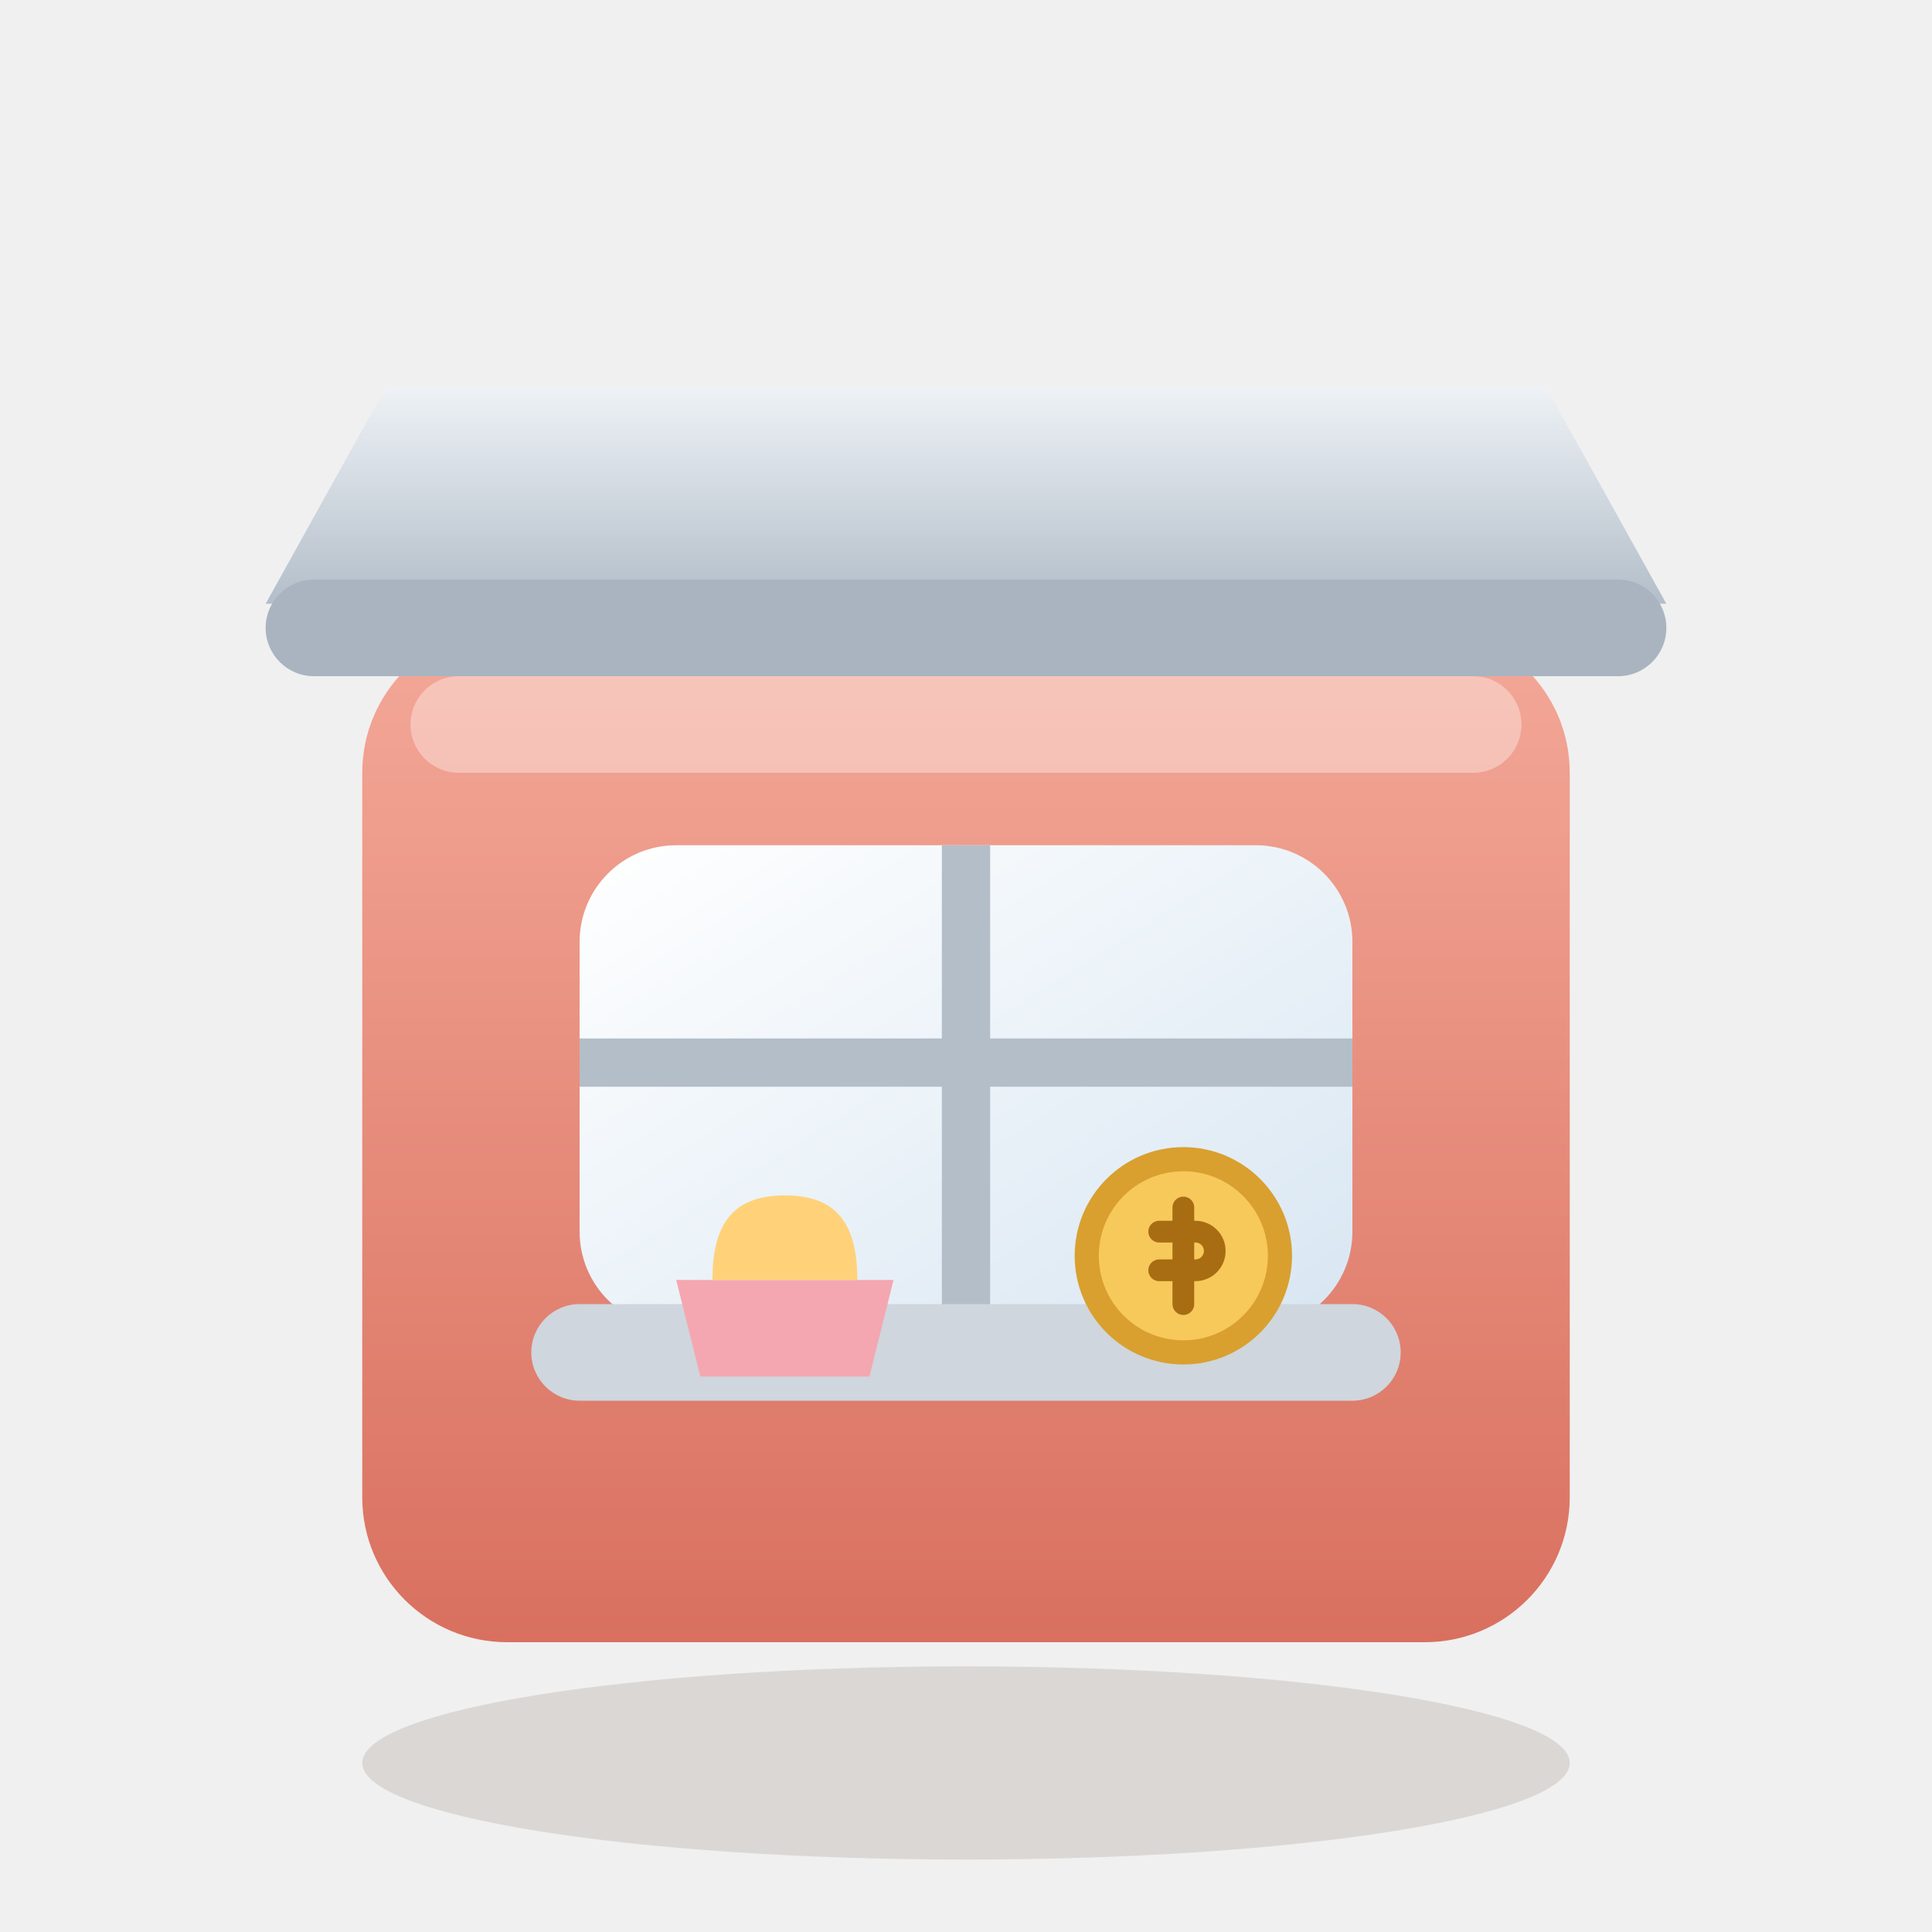
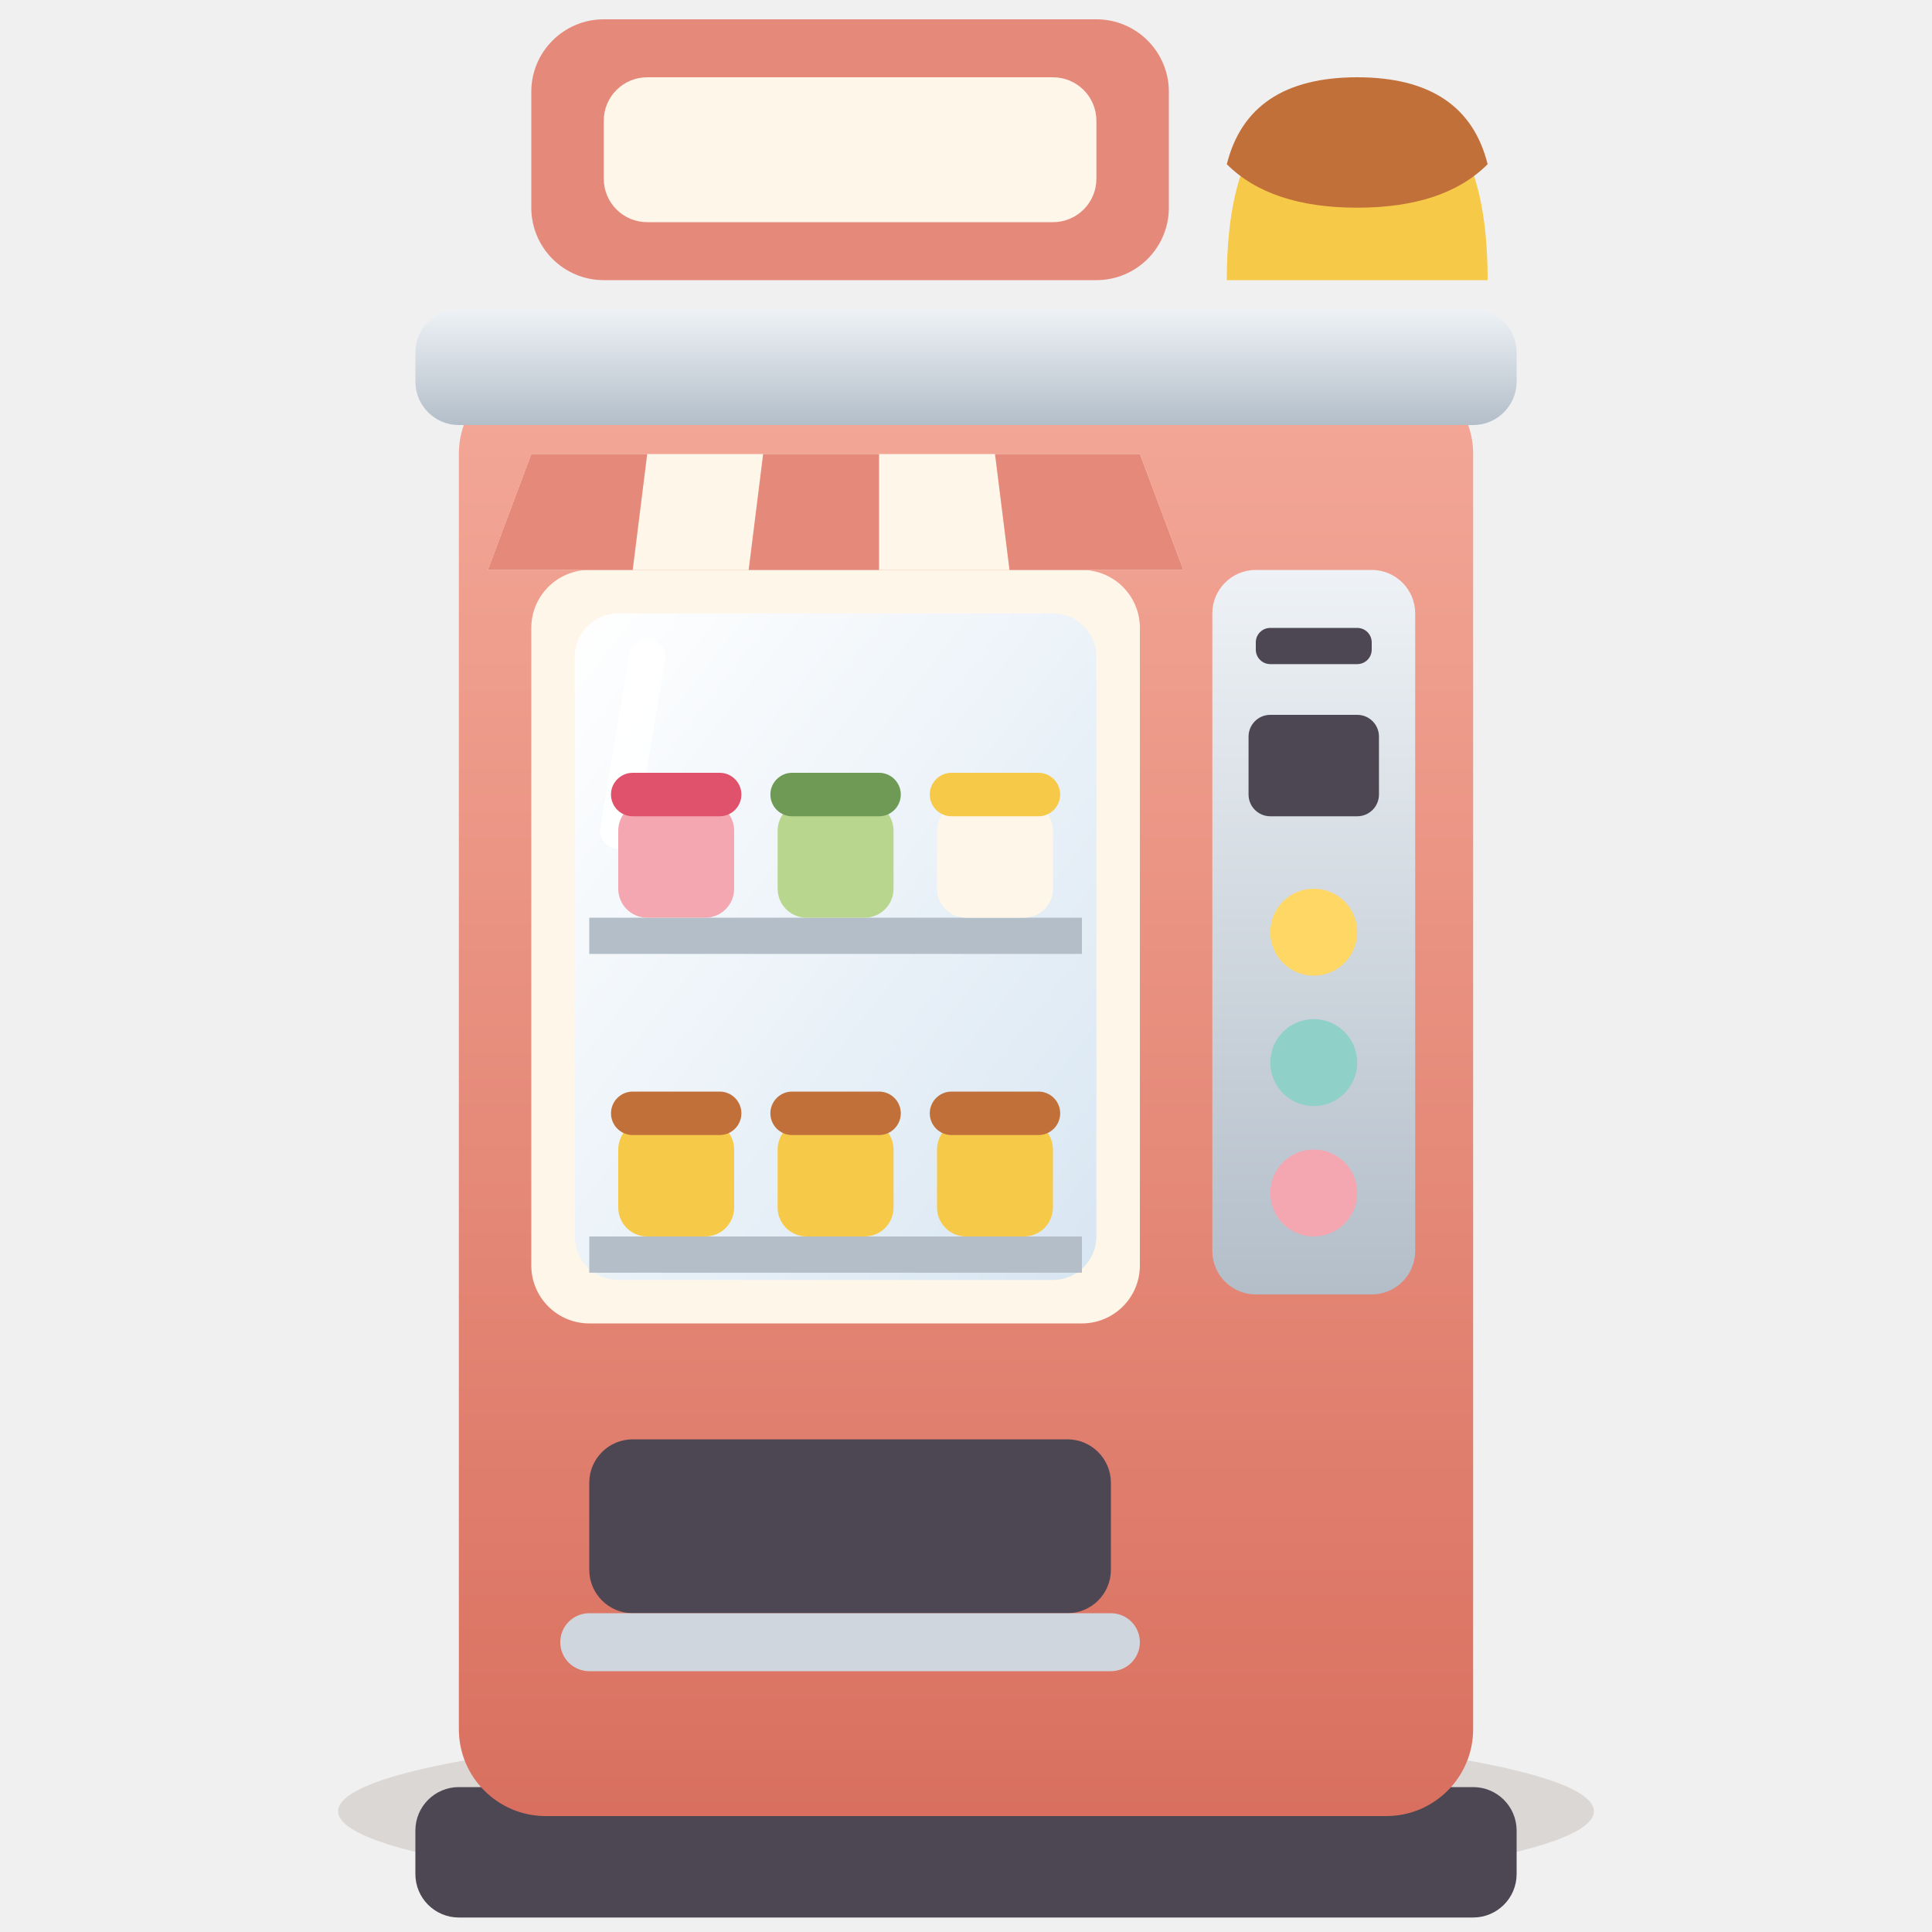
<svg xmlns="http://www.w3.org/2000/svg" viewBox="0 0 160 160">
  <defs>
    <linearGradient id="metalH" x1="0" y1="0" x2="0" y2="1">
      <stop offset="0" stop-color="#eef2f6" />
      <stop offset="1" stop-color="#b3bec9" />
    </linearGradient>
    <linearGradient id="accent" x1="0" y1="0" x2="0" y2="1">
      <stop offset="0" stop-color="#f4a898" />
      <stop offset="1" stop-color="#d9705f" />
    </linearGradient>
    <linearGradient id="win" x1="0" y1="0" x2="1" y2="1">
      <stop offset="0" stop-color="#ffffff" />
      <stop offset="1" stop-color="#d8e6f2" />
    </linearGradient>
  </defs>
-   <ellipse cx="80" cy="146" rx="50" ry="8" fill="#5a3d28" opacity=".14" />
-   <rect x="30" y="52" width="100" height="84" rx="12" fill="url(#accent)" />
-   <rect x="34" y="56" width="92" height="8" rx="4" fill="#ffffff" opacity=".35" />
-   <path d="M22 50 L138 50 L128 32 L32 32 Z" fill="url(#metalH)" />
-   <rect x="22" y="48" width="116" height="8" rx="4" fill="#a9b4c0" />
-   <rect x="48" y="70" width="64" height="40" rx="8" fill="url(#win)" />
-   <rect x="48" y="86" width="64" height="4" fill="#b3bec9" />
-   <rect x="78" y="70" width="4" height="40" fill="#b3bec9" />
-   <rect x="44" y="108" width="72" height="8" rx="4" fill="#cfd6dd" />
-   <path d="M56 106 h18 l-2 8 h-14 Z" fill="#f4a7b0" />
-   <path d="M59 106 c0-5 2-7 6-7 s6 2 6 7" fill="#ffd27a" />
-   <circle cx="98" cy="104" r="8" fill="#f7c95a" stroke="#d9a02f" stroke-width="2" />
-   <path d="M98 100 v8 M96 102 h3 a1.6 1.6 0 0 1 0 3.2 h-3" fill="none" stroke="#a86d12" stroke-width="1.8" stroke-linecap="round" />
+   <ellipse cx="80" cy="150" rx="52" ry="7" fill="#5a3d28" opacity=".14" />
+   <g transform="translate(80 82) scale(1.2) translate(-80 -83)">
+     <rect x="42" y="138" width="76" height="9" rx="3" fill="#4d4653" />
+     <rect x="45" y="40" width="70" height="100" rx="6" fill="url(#accent)" />
+     <rect x="42" y="36" width="76" height="8" rx="3" fill="url(#metalH)" />
+     <rect x="50" y="16" width="44" height="18" rx="5" fill="#e58a7b" />
+     <rect x="55" y="20" width="34" height="10" rx="3" fill="#fff6ea" />
+     <path d="M98 34 c0-9 3-13 9-13 s9 4 9 13 Z" fill="#f7c948" />
+     <path d="M98 26 c1-4 4-6 9-6 s8 2 9 6 c-2 2-5 3-9 3 s-7-1-9-3 Z" fill="#c2703a" />
+     <rect x="50" y="54" width="42" height="52" rx="4" fill="#fff6ea" />
+     <rect x="53" y="57" width="36" height="46" rx="3" fill="url(#win)" />
+     <path d="M58 60 l-2 12" stroke="#ffffff" stroke-width="2.5" stroke-linecap="round" opacity=".9" />
+     <rect x="54" y="78" width="34" height="2.5" fill="#b3bec9" />
+     <rect x="54" y="100" width="34" height="2.5" fill="#b3bec9" />
+     <g>
+       <rect x="56" y="70" width="8" height="8" rx="2" fill="#f4a7b0" />
+       <rect x="55.5" y="68" width="9" height="3" rx="1.5" fill="#e0526b" />
+       <rect x="67" y="70" width="8" height="8" rx="2" fill="#b9d68f" />
+       <rect x="66.5" y="68" width="9" height="3" rx="1.5" fill="#6f9a55" />
+       <rect x="78" y="70" width="8" height="8" rx="2" fill="#fff6ea" />
+       <rect x="77.5" y="68" width="9" height="3" rx="1.5" fill="#f7c948" />
+       <rect x="56" y="92" width="8" height="8" rx="2" fill="#f7c948" />
+       <rect x="55.5" y="90" width="9" height="3" rx="1.5" fill="#c2703a" />
+       <rect x="67" y="92" width="8" height="8" rx="2" fill="#f7c948" />
+       <rect x="66.5" y="90" width="9" height="3" rx="1.5" fill="#c2703a" />
+       <rect x="78" y="92" width="8" height="8" rx="2" fill="#f7c948" />
+       <rect x="77.5" y="90" width="9" height="3" rx="1.5" fill="#c2703a" />
+     </g>
+     <path d="M47 54 L95 54 L92 46 L50 46 Z" fill="#fff6ea" />
+     <path d="M50 46 L58 46 L57 54 L47 54 Z M66 46 L74 46 L74 54 L65 54 Z M82 46 L92 46 L95 54 L83 54 Z" fill="#e58a7b" />
+     <rect x="97" y="54" width="14" height="50" rx="3" fill="url(#metalH)" />
+     <rect x="100" y="58" width="8" height="2.5" rx="1" fill="#4d4653" />
+     <rect x="99.5" y="64" width="9" height="7" rx="1.5" fill="#4d4653" />
+     <circle cx="104" cy="79" r="3" fill="#ffd764" />
+     <circle cx="104" cy="88" r="3" fill="#8fd0c9" />
+     <circle cx="104" cy="97" r="3" fill="#f4a7b0" />
+     <rect x="54" y="114" width="36" height="12" rx="3" fill="#4d4653" />
+     <rect x="52" y="126" width="40" height="4" rx="2" fill="#cfd6dd" />
+   </g>
</svg>
